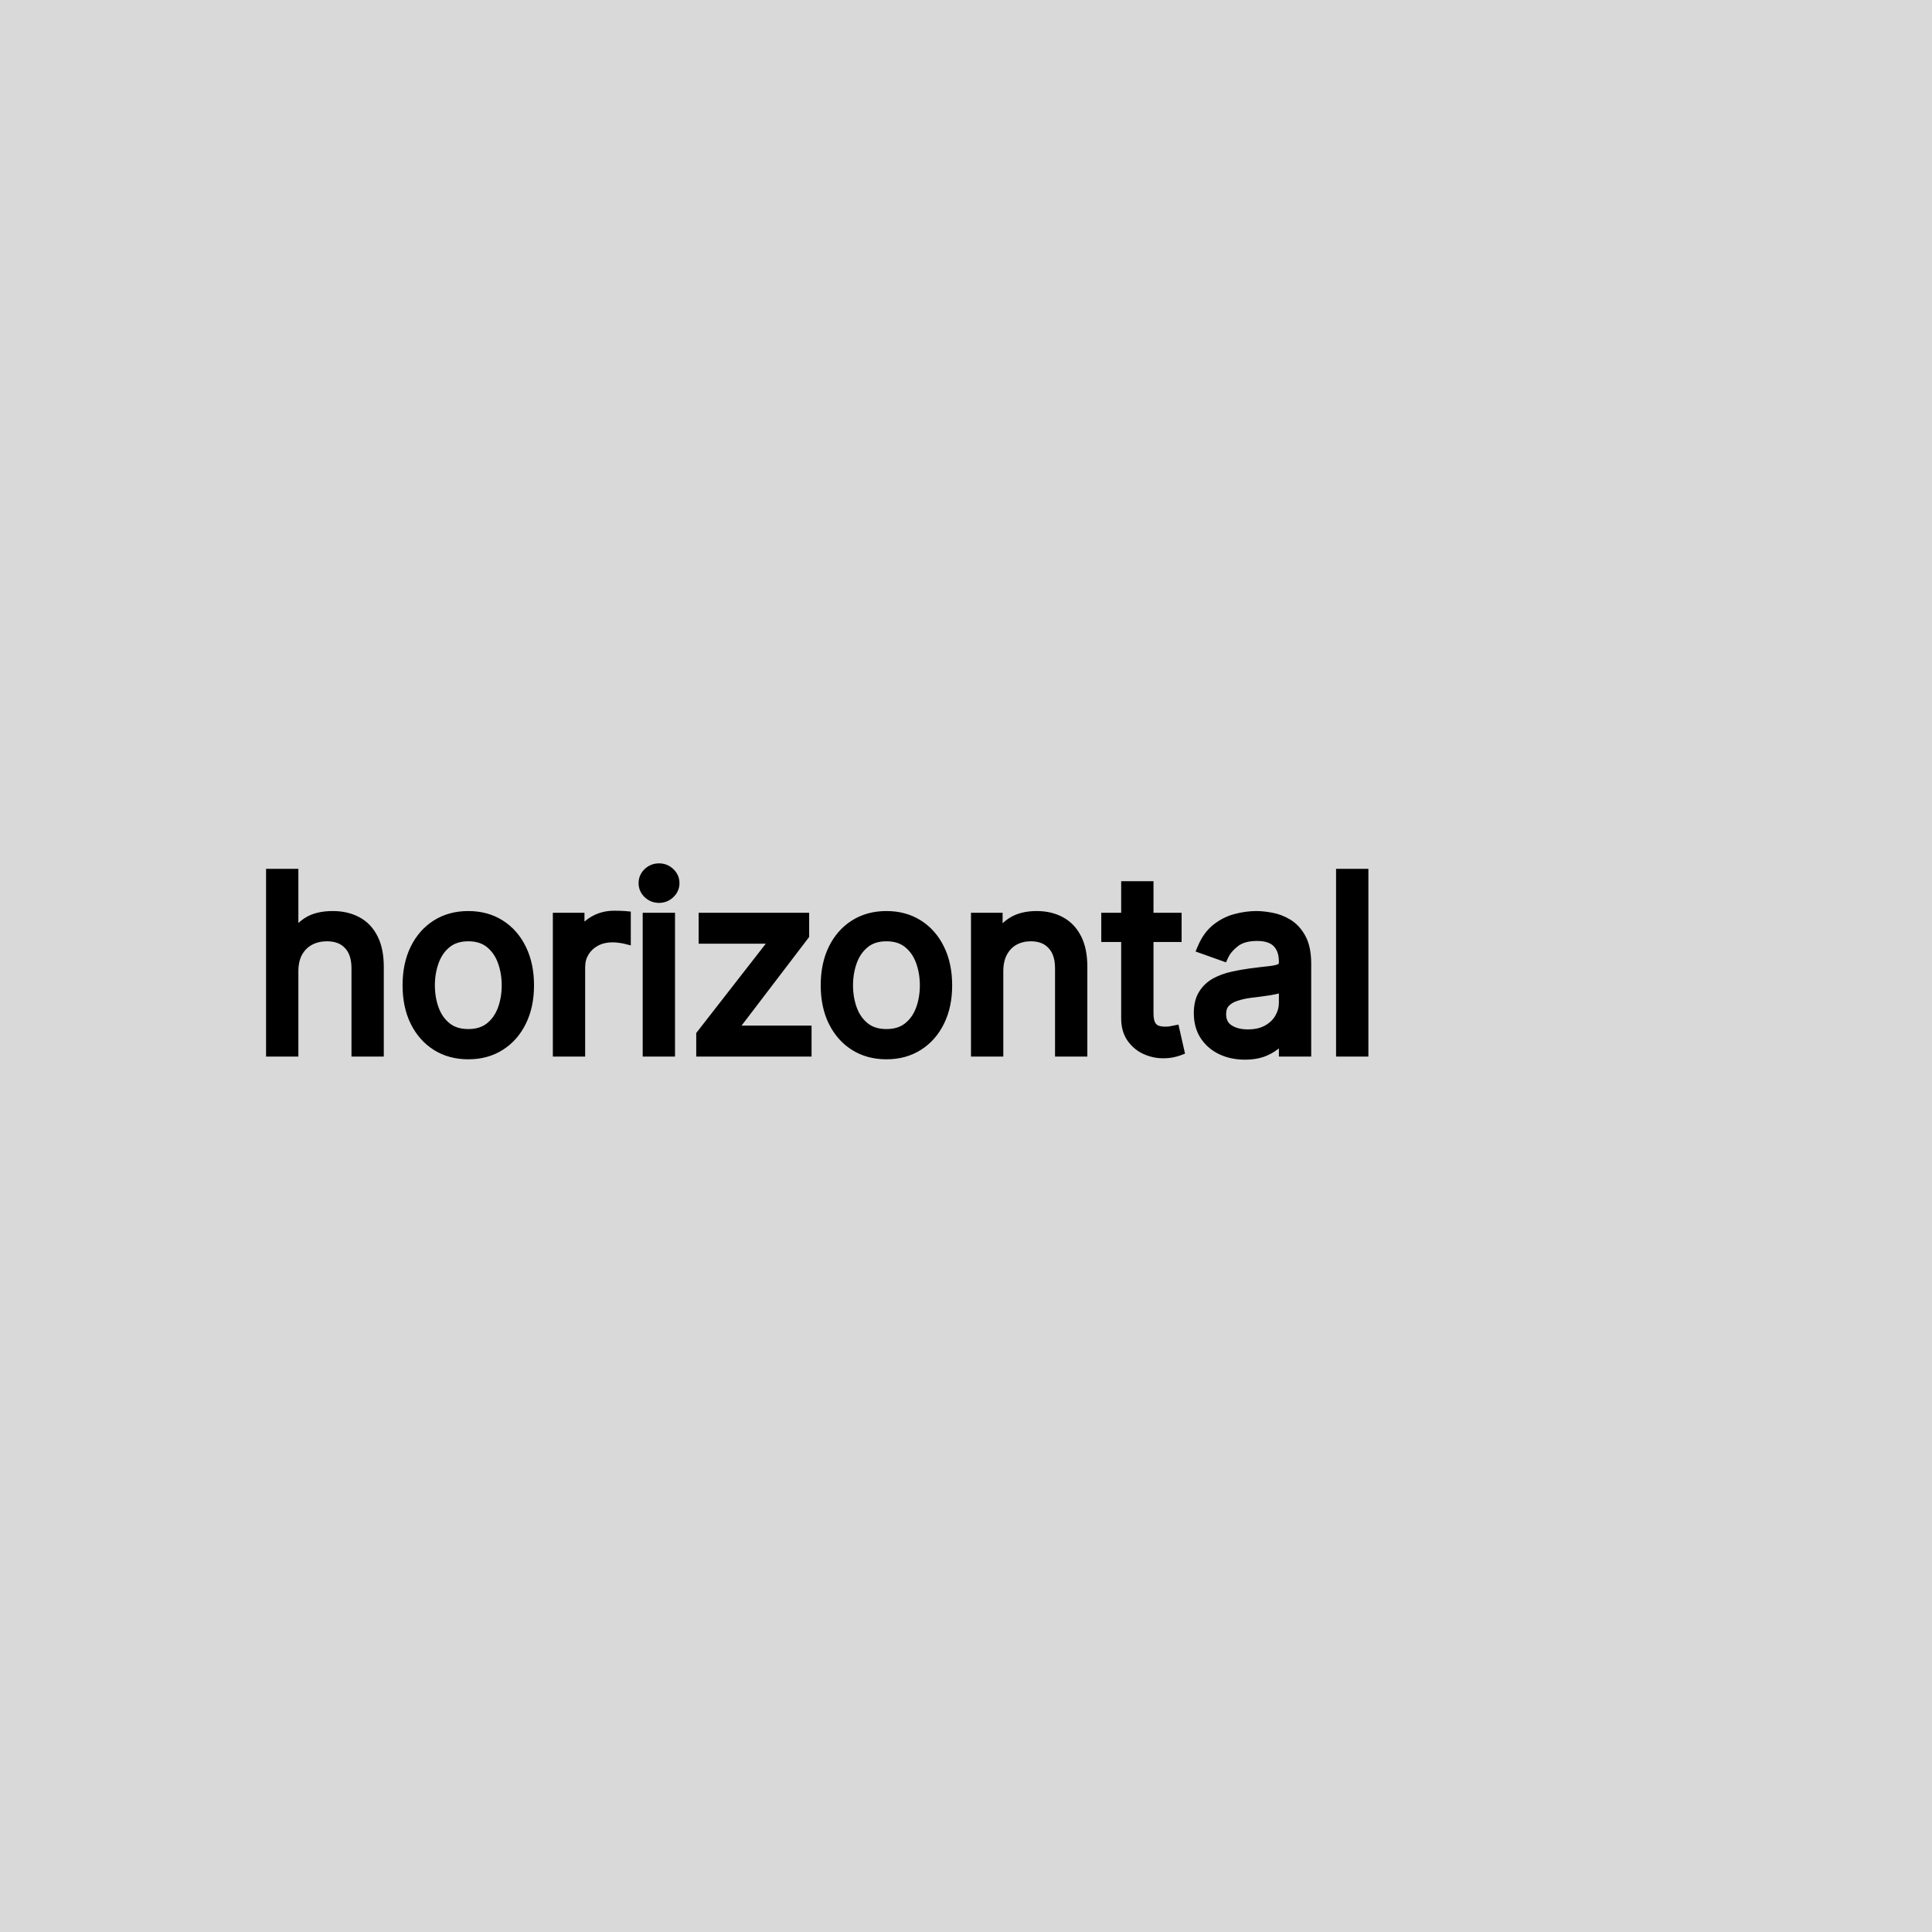
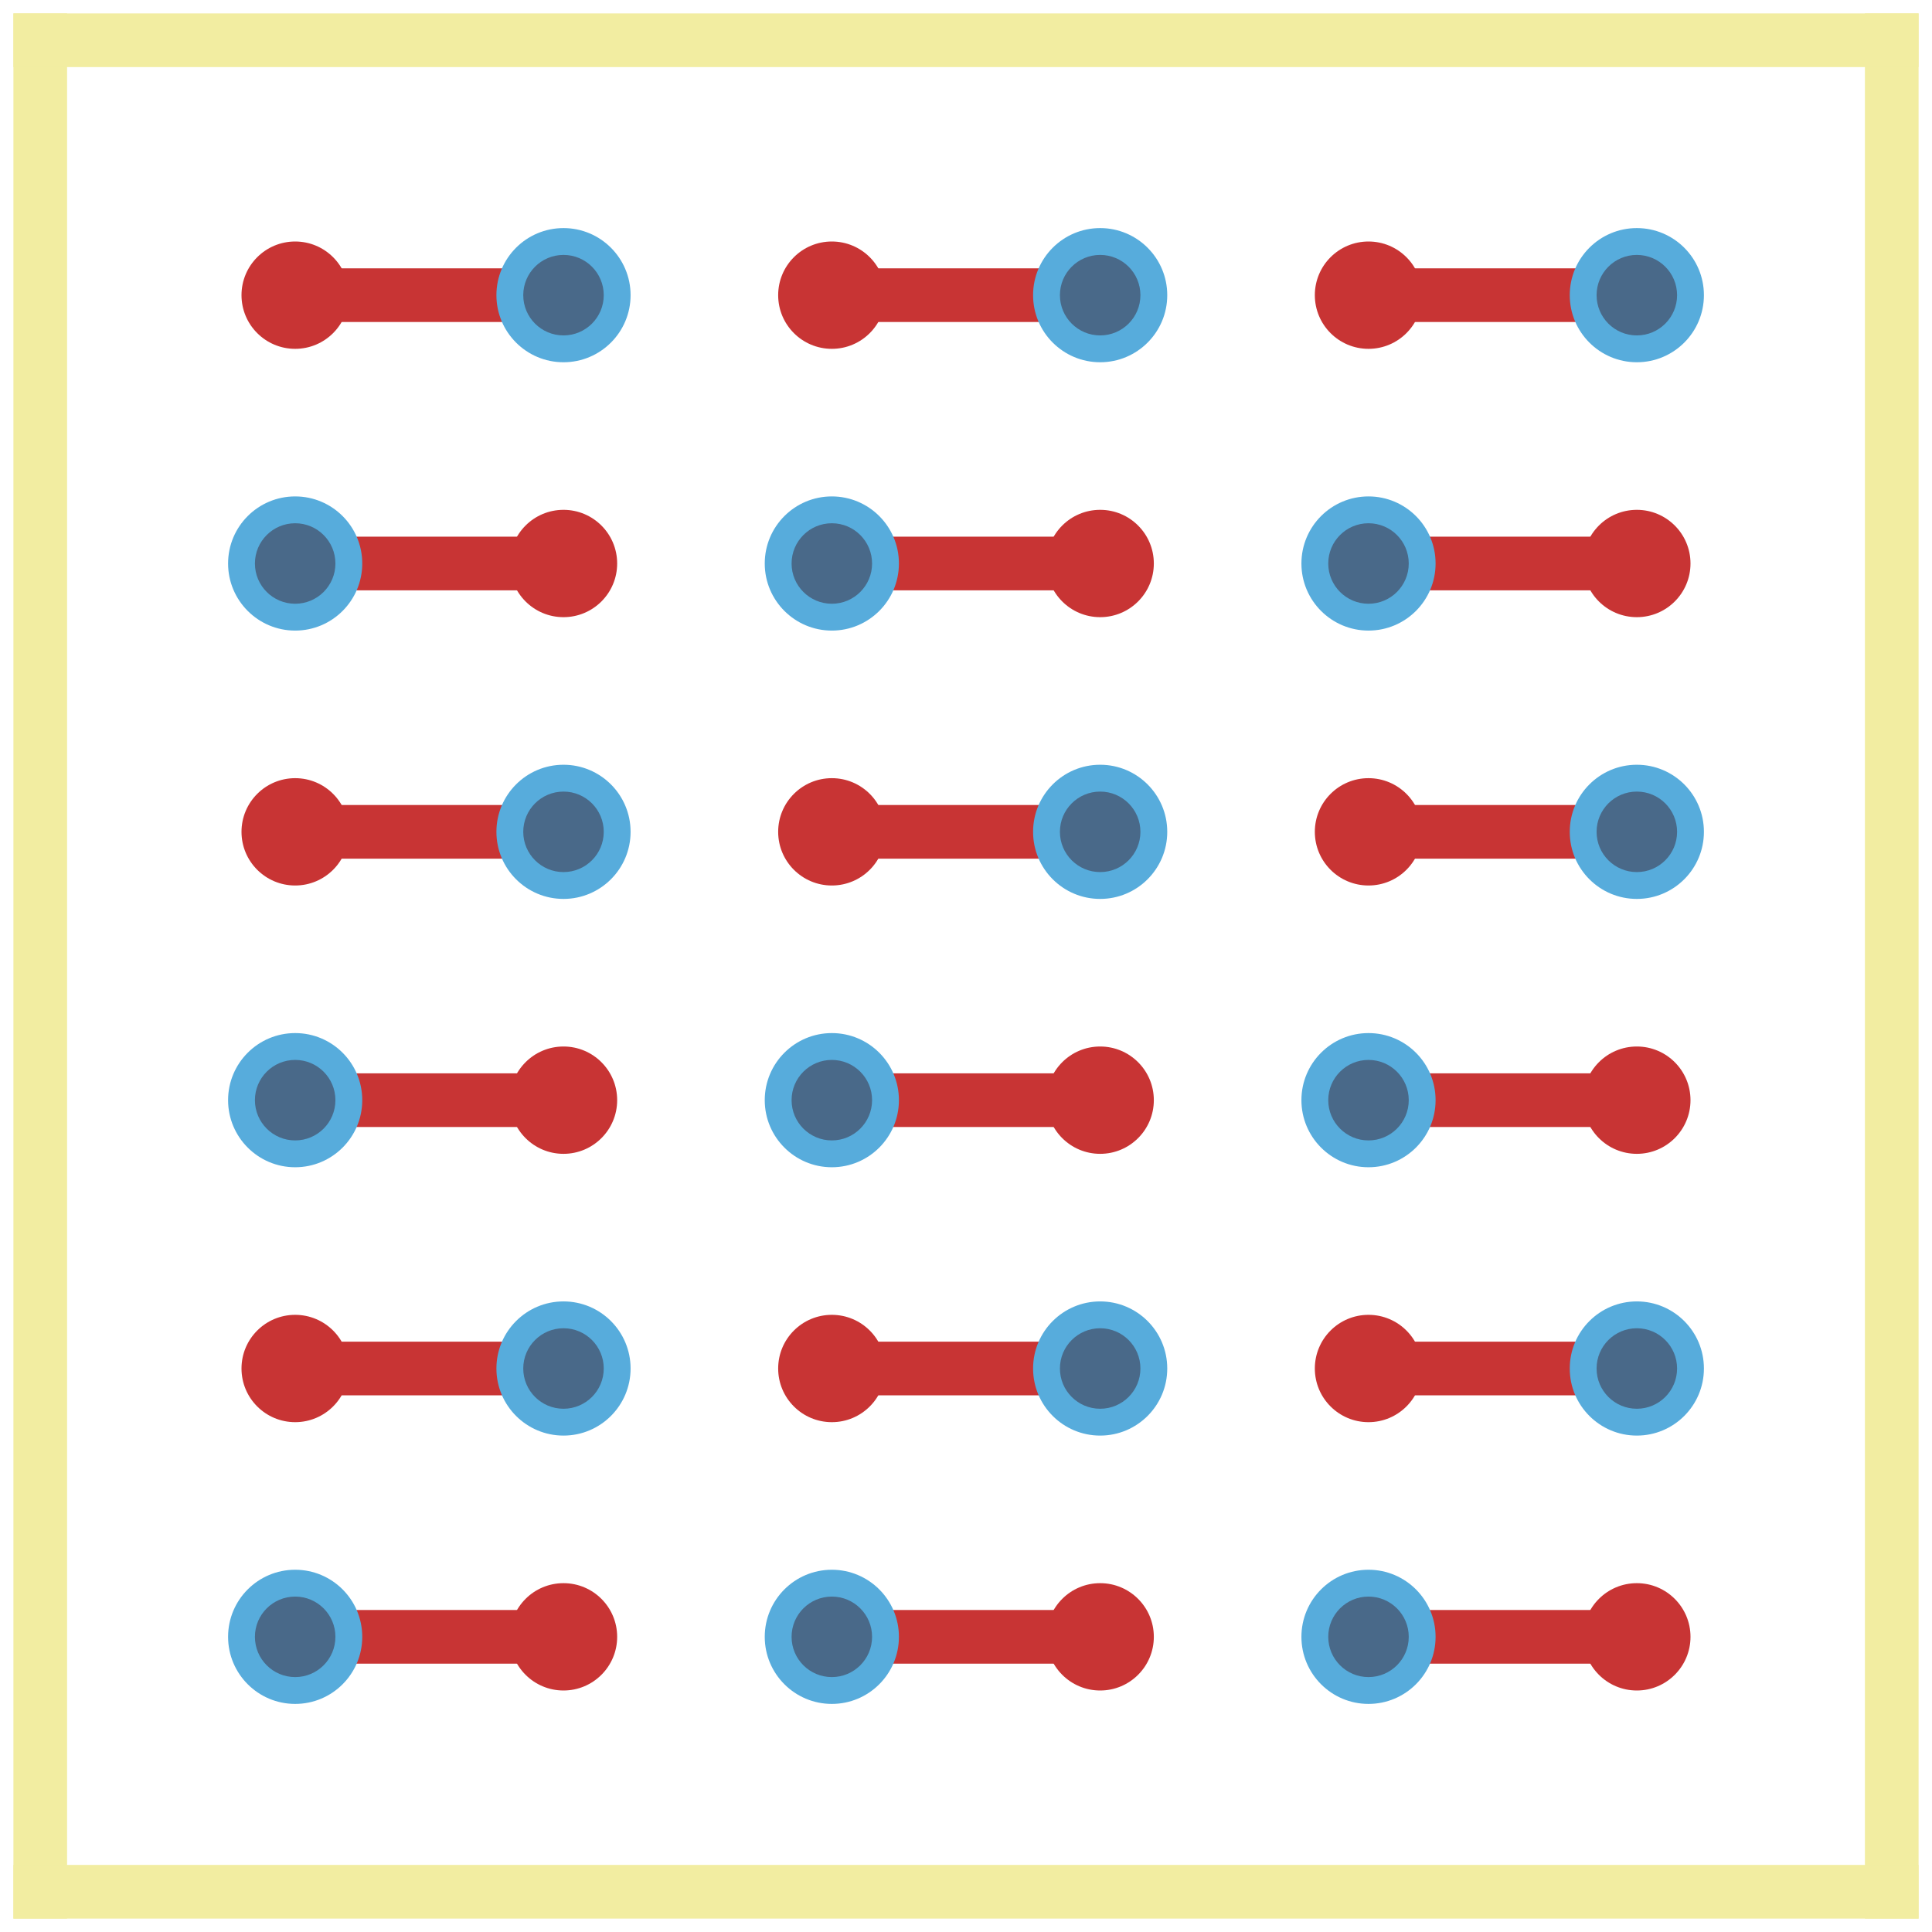
- <svg xmlns="http://www.w3.org/2000/svg" width="160" height="160" viewBox="0 0 160 160" fill="none">
-   <rect width="160" height="160" fill="#D9D9D9" />
-   <path d="M24.21 80.438V87H22.534V72.454H24.21V77.796H24.352C24.608 77.232 24.991 76.785 25.503 76.453C26.019 76.117 26.706 75.949 27.562 75.949C28.306 75.949 28.957 76.098 29.516 76.396C30.074 76.69 30.508 77.142 30.815 77.753C31.128 78.359 31.284 79.131 31.284 80.068V87H29.608V80.182C29.608 79.315 29.383 78.645 28.933 78.172C28.488 77.694 27.87 77.454 27.079 77.454C26.53 77.454 26.038 77.57 25.602 77.803C25.171 78.035 24.831 78.373 24.579 78.818C24.333 79.263 24.21 79.803 24.21 80.438ZM38.782 87.227C37.797 87.227 36.933 86.993 36.19 86.524C35.451 86.055 34.874 85.4 34.457 84.557C34.045 83.714 33.839 82.729 33.839 81.602C33.839 80.466 34.045 79.474 34.457 78.626C34.874 77.779 35.451 77.121 36.19 76.652C36.933 76.183 37.797 75.949 38.782 75.949C39.767 75.949 40.629 76.183 41.367 76.652C42.111 77.121 42.689 77.779 43.1 78.626C43.517 79.474 43.725 80.466 43.725 81.602C43.725 82.729 43.517 83.714 43.1 84.557C42.689 85.4 42.111 86.055 41.367 86.524C40.629 86.993 39.767 87.227 38.782 87.227ZM38.782 85.722C39.53 85.722 40.146 85.53 40.629 85.146C41.112 84.763 41.469 84.258 41.701 83.633C41.933 83.008 42.049 82.331 42.049 81.602C42.049 80.873 41.933 80.194 41.701 79.564C41.469 78.934 41.112 78.425 40.629 78.037C40.146 77.649 39.53 77.454 38.782 77.454C38.034 77.454 37.419 77.649 36.936 78.037C36.453 78.425 36.095 78.934 35.863 79.564C35.631 80.194 35.515 80.873 35.515 81.602C35.515 82.331 35.631 83.008 35.863 83.633C36.095 84.258 36.453 84.763 36.936 85.146C37.419 85.53 38.034 85.722 38.782 85.722ZM46.284 87V76.091H47.903V77.739H48.017C48.216 77.199 48.576 76.761 49.097 76.425C49.617 76.088 50.205 75.921 50.858 75.921C50.981 75.921 51.135 75.923 51.32 75.928C51.504 75.932 51.644 75.939 51.739 75.949V77.653C51.682 77.639 51.552 77.618 51.348 77.59C51.149 77.556 50.938 77.54 50.716 77.54C50.186 77.54 49.712 77.651 49.295 77.874C48.883 78.091 48.557 78.394 48.315 78.783C48.079 79.166 47.96 79.604 47.96 80.097V87H46.284ZM53.725 87V76.091H55.402V87H53.725ZM54.578 74.273C54.251 74.273 53.969 74.162 53.733 73.939C53.501 73.716 53.385 73.449 53.385 73.136C53.385 72.824 53.501 72.556 53.733 72.334C53.969 72.111 54.251 72 54.578 72C54.904 72 55.184 72.111 55.416 72.334C55.653 72.556 55.771 72.824 55.771 73.136C55.771 73.449 55.653 73.716 55.416 73.939C55.184 74.162 54.904 74.273 54.578 74.273ZM58.159 87V85.722L64.352 77.767V77.653H58.358V76.091H66.511V77.426L60.489 85.324V85.438H66.71V87H58.159ZM73.411 87.227C72.426 87.227 71.562 86.993 70.819 86.524C70.08 86.055 69.503 85.4 69.086 84.557C68.674 83.714 68.468 82.729 68.468 81.602C68.468 80.466 68.674 79.474 69.086 78.626C69.503 77.779 70.08 77.121 70.819 76.652C71.562 76.183 72.426 75.949 73.411 75.949C74.396 75.949 75.258 76.183 75.996 76.652C76.74 77.121 77.317 77.779 77.729 78.626C78.146 79.474 78.354 80.466 78.354 81.602C78.354 82.729 78.146 83.714 77.729 84.557C77.317 85.4 76.74 86.055 75.996 86.524C75.258 86.993 74.396 87.227 73.411 87.227ZM73.411 85.722C74.159 85.722 74.775 85.53 75.258 85.146C75.741 84.763 76.098 84.258 76.33 83.633C76.562 83.008 76.678 82.331 76.678 81.602C76.678 80.873 76.562 80.194 76.33 79.564C76.098 78.934 75.741 78.425 75.258 78.037C74.775 77.649 74.159 77.454 73.411 77.454C72.663 77.454 72.048 77.649 71.565 78.037C71.082 78.425 70.724 78.934 70.492 79.564C70.26 80.194 70.144 80.873 70.144 81.602C70.144 82.331 70.26 83.008 70.492 83.633C70.724 84.258 71.082 84.763 71.565 85.146C72.048 85.53 72.663 85.722 73.411 85.722ZM82.589 80.438V87H80.913V76.091H82.532V77.796H82.674C82.93 77.242 83.318 76.796 83.839 76.46C84.36 76.119 85.032 75.949 85.856 75.949C86.595 75.949 87.241 76.1 87.795 76.403C88.349 76.702 88.78 77.156 89.088 77.767C89.395 78.373 89.549 79.14 89.549 80.068V87H87.873V80.182C87.873 79.325 87.651 78.657 87.206 78.179C86.76 77.696 86.15 77.454 85.373 77.454C84.838 77.454 84.36 77.57 83.939 77.803C83.522 78.035 83.193 78.373 82.951 78.818C82.71 79.263 82.589 79.803 82.589 80.438ZM97.356 76.091V77.511H91.703V76.091H97.356ZM93.351 73.477H95.027V83.875C95.027 84.349 95.096 84.704 95.233 84.94C95.375 85.172 95.555 85.329 95.773 85.409C95.995 85.485 96.23 85.523 96.476 85.523C96.66 85.523 96.812 85.513 96.93 85.494C97.049 85.471 97.144 85.452 97.215 85.438L97.555 86.943C97.442 86.986 97.283 87.028 97.079 87.071C96.876 87.118 96.618 87.142 96.305 87.142C95.832 87.142 95.368 87.04 94.913 86.837C94.463 86.633 94.09 86.323 93.791 85.906C93.498 85.49 93.351 84.964 93.351 84.329V73.477ZM103.088 87.256C102.397 87.256 101.769 87.126 101.206 86.865C100.643 86.6 100.195 86.219 99.864 85.722C99.532 85.22 99.367 84.614 99.367 83.903C99.367 83.278 99.49 82.772 99.736 82.383C99.982 81.99 100.311 81.683 100.723 81.46C101.135 81.238 101.589 81.072 102.087 80.963C102.589 80.849 103.093 80.76 103.599 80.693C104.262 80.608 104.8 80.544 105.212 80.501C105.628 80.454 105.931 80.376 106.121 80.267C106.315 80.158 106.412 79.969 106.412 79.699V79.642C106.412 78.941 106.22 78.397 105.837 78.008C105.458 77.62 104.883 77.426 104.111 77.426C103.311 77.426 102.683 77.601 102.229 77.952C101.774 78.302 101.455 78.676 101.27 79.074L99.679 78.506C99.963 77.843 100.342 77.327 100.815 76.957C101.294 76.583 101.814 76.323 102.378 76.176C102.946 76.025 103.505 75.949 104.054 75.949C104.404 75.949 104.807 75.992 105.261 76.077C105.721 76.157 106.163 76.325 106.589 76.581C107.02 76.837 107.378 77.222 107.662 77.739C107.946 78.255 108.088 78.946 108.088 79.812V87H106.412V85.523H106.327C106.213 85.76 106.024 86.013 105.759 86.283C105.493 86.553 105.141 86.782 104.7 86.972C104.26 87.161 103.723 87.256 103.088 87.256ZM103.344 85.75C104.007 85.75 104.565 85.62 105.02 85.359C105.479 85.099 105.825 84.763 106.057 84.351C106.294 83.939 106.412 83.506 106.412 83.051V81.517C106.341 81.602 106.185 81.68 105.943 81.751C105.706 81.818 105.432 81.877 105.119 81.929C104.812 81.976 104.511 82.019 104.217 82.057C103.929 82.09 103.694 82.118 103.514 82.142C103.079 82.199 102.671 82.291 102.293 82.419C101.919 82.542 101.616 82.729 101.384 82.98C101.156 83.226 101.043 83.562 101.043 83.989C101.043 84.571 101.258 85.011 101.689 85.31C102.125 85.603 102.676 85.75 103.344 85.75ZM112.824 72.454V87H111.147V72.454H112.824Z" fill="black" />
-   <path d="M24.21 87V87.5H24.71V87H24.21ZM22.534 87H22.034V87.5H22.534V87ZM22.534 72.454V71.954H22.034V72.454H22.534ZM24.21 72.454H24.71V71.954H24.21V72.454ZM24.21 77.796H23.71V78.296H24.21V77.796ZM24.352 77.796V78.296H24.674L24.808 78.002L24.352 77.796ZM25.503 76.453L25.775 76.873L25.776 76.872L25.503 76.453ZM29.516 76.396L29.28 76.837L29.283 76.839L29.516 76.396ZM30.815 77.753L30.369 77.978L30.371 77.982L30.815 77.753ZM31.284 87V87.5H31.784V87H31.284ZM29.608 87H29.108V87.5H29.608V87ZM28.933 78.172L28.567 78.513L28.571 78.516L28.933 78.172ZM25.602 77.803L25.367 77.361L25.365 77.362L25.602 77.803ZM24.579 78.818L24.144 78.573L24.142 78.576L24.579 78.818ZM23.71 80.438V87H24.71V80.438H23.71ZM24.21 86.5H22.534V87.5H24.21V86.5ZM23.034 87V72.454H22.034V87H23.034ZM22.534 72.954H24.21V71.954H22.534V72.954ZM23.71 72.454V77.796H24.71V72.454H23.71ZM24.21 78.296H24.352V77.296H24.21V78.296ZM24.808 78.002C25.024 77.524 25.345 77.151 25.775 76.873L25.231 76.034C24.638 76.418 24.192 76.94 23.897 77.589L24.808 78.002ZM25.776 76.872C26.185 76.606 26.766 76.449 27.562 76.449V75.449C26.645 75.449 25.853 75.628 25.23 76.034L25.776 76.872ZM27.562 76.449C28.238 76.449 28.805 76.584 29.28 76.837L29.751 75.955C29.108 75.612 28.374 75.449 27.562 75.449V76.449ZM29.283 76.839C29.742 77.08 30.104 77.452 30.369 77.978L31.262 77.528C30.911 76.832 30.407 76.3 29.748 75.954L29.283 76.839ZM30.371 77.982C30.636 78.496 30.784 79.182 30.784 80.068H31.784C31.784 79.079 31.62 78.222 31.26 77.524L30.371 77.982ZM30.784 80.068V87H31.784V80.068H30.784ZM31.284 86.5H29.608V87.5H31.284V86.5ZM30.108 87V80.182H29.108V87H30.108ZM30.108 80.182C30.108 79.23 29.86 78.421 29.296 77.828L28.571 78.516C28.907 78.87 29.108 79.4 29.108 80.182H30.108ZM29.299 77.831C28.74 77.23 27.978 76.954 27.079 76.954V77.954C27.763 77.954 28.236 78.157 28.567 78.513L29.299 77.831ZM27.079 76.954C26.458 76.954 25.883 77.087 25.367 77.361L25.837 78.244C26.193 78.055 26.603 77.954 27.079 77.954V76.954ZM25.365 77.362C24.847 77.641 24.439 78.049 24.144 78.573L25.015 79.064C25.222 78.697 25.495 78.428 25.839 78.243L25.365 77.362ZM24.142 78.576C23.846 79.112 23.71 79.739 23.71 80.438H24.71C24.71 79.867 24.821 79.415 25.017 79.06L24.142 78.576ZM36.19 86.524L35.922 86.946L35.923 86.947L36.19 86.524ZM34.457 84.557L34.008 84.776L34.009 84.778L34.457 84.557ZM34.457 78.626L34.008 78.406L34.007 78.408L34.457 78.626ZM36.19 76.652L35.923 76.229L35.922 76.23L36.19 76.652ZM41.367 76.652L41.1 77.074L41.101 77.075L41.367 76.652ZM43.1 78.626L42.651 78.845L42.652 78.847L43.1 78.626ZM43.1 84.557L42.652 84.335L42.651 84.337L43.1 84.557ZM41.367 86.524L41.101 86.101L41.1 86.102L41.367 86.524ZM40.629 85.146L40.318 84.755L40.318 84.755L40.629 85.146ZM41.701 83.633L42.17 83.808L42.17 83.808L41.701 83.633ZM41.701 79.564L42.17 79.391L42.17 79.391L41.701 79.564ZM40.629 78.037L40.942 77.647L40.942 77.647L40.629 78.037ZM36.936 78.037L36.622 77.647L36.622 77.647L36.936 78.037ZM35.863 79.564L35.394 79.391L35.394 79.391L35.863 79.564ZM35.863 83.633L35.395 83.808L35.395 83.808L35.863 83.633ZM36.936 85.146L37.247 84.755L37.247 84.755L36.936 85.146ZM38.782 86.727C37.88 86.727 37.111 86.514 36.457 86.101L35.923 86.947C36.756 87.472 37.715 87.727 38.782 87.727V86.727ZM36.458 86.102C35.802 85.686 35.285 85.102 34.905 84.335L34.009 84.778C34.463 85.697 35.1 86.425 35.922 86.946L36.458 86.102ZM34.906 84.337C34.534 83.575 34.339 82.668 34.339 81.602H33.339C33.339 82.79 33.556 83.853 34.008 84.776L34.906 84.337ZM34.339 81.602C34.339 80.526 34.534 79.612 34.907 78.845L34.007 78.408C33.556 79.336 33.339 80.406 33.339 81.602H34.339ZM34.906 78.847C35.285 78.075 35.803 77.49 36.458 77.074L35.922 76.23C35.1 76.752 34.462 77.483 34.008 78.406L34.906 78.847ZM36.457 77.075C37.111 76.662 37.88 76.449 38.782 76.449V75.449C37.715 75.449 36.756 75.704 35.923 76.229L36.457 77.075ZM38.782 76.449C39.685 76.449 40.451 76.662 41.1 77.074L41.636 76.23C40.807 75.704 39.85 75.449 38.782 75.449V76.449ZM41.101 77.075C41.76 77.49 42.277 78.075 42.651 78.845L43.55 78.408C43.101 77.483 42.462 76.751 41.634 76.229L41.101 77.075ZM42.652 78.847C43.029 79.613 43.225 80.527 43.225 81.602H44.225C44.225 80.405 44.006 79.335 43.549 78.406L42.652 78.847ZM43.225 81.602C43.225 82.667 43.029 83.574 42.652 84.335L43.549 84.778C44.006 83.854 44.225 82.791 44.225 81.602H43.225ZM42.651 84.337C42.277 85.103 41.76 85.685 41.101 86.101L41.634 86.947C42.462 86.425 43.1 85.697 43.55 84.776L42.651 84.337ZM41.1 86.102C40.451 86.514 39.685 86.727 38.782 86.727V87.727C39.85 87.727 40.807 87.472 41.636 86.946L41.1 86.102ZM38.782 86.222C39.618 86.222 40.351 86.006 40.94 85.538L40.318 84.755C39.941 85.054 39.442 85.222 38.782 85.222V86.222ZM40.94 85.538C41.5 85.093 41.909 84.511 42.17 83.808L41.233 83.46C41.03 84.006 40.724 84.433 40.318 84.755L40.94 85.538ZM42.17 83.808C42.425 83.122 42.549 82.385 42.549 81.602H41.549C41.549 82.278 41.442 82.895 41.233 83.46L42.17 83.808ZM42.549 81.602C42.549 80.819 42.425 80.081 42.17 79.391L41.232 79.737C41.442 80.307 41.549 80.927 41.549 81.602H42.549ZM42.17 79.391C41.91 78.684 41.502 78.097 40.942 77.647L40.316 78.427C40.722 78.753 41.029 79.185 41.232 79.737L42.17 79.391ZM40.942 77.647C40.353 77.174 39.62 76.954 38.782 76.954V77.954C39.441 77.954 39.939 78.124 40.316 78.427L40.942 77.647ZM38.782 76.954C37.945 76.954 37.212 77.174 36.622 77.647L37.249 78.427C37.626 78.124 38.124 77.954 38.782 77.954V76.954ZM36.622 77.647C36.063 78.097 35.655 78.684 35.394 79.391L36.333 79.737C36.536 79.185 36.843 78.753 37.249 78.427L36.622 77.647ZM35.394 79.391C35.14 80.081 35.015 80.819 35.015 81.602H36.015C36.015 80.927 36.123 80.307 36.333 79.737L35.394 79.391ZM35.015 81.602C35.015 82.385 35.14 83.122 35.395 83.808L36.332 83.46C36.123 82.895 36.015 82.278 36.015 81.602H35.015ZM35.395 83.808C35.656 84.511 36.065 85.093 36.625 85.538L37.247 84.755C36.841 84.433 36.535 84.006 36.332 83.46L35.395 83.808ZM36.625 85.538C37.214 86.006 37.946 86.222 38.782 86.222V85.222C38.122 85.222 37.623 85.054 37.247 84.755L36.625 85.538ZM46.284 87H45.784V87.5H46.284V87ZM46.284 76.091V75.591H45.784V76.091H46.284ZM47.903 76.091H48.403V75.591H47.903V76.091ZM47.903 77.739H47.403V78.239H47.903V77.739ZM48.017 77.739V78.239H48.366L48.486 77.912L48.017 77.739ZM49.097 76.425L48.825 76.005L48.825 76.005L49.097 76.425ZM51.739 75.949H52.239V75.496L51.788 75.451L51.739 75.949ZM51.739 77.653L51.617 78.138L52.239 78.294V77.653H51.739ZM51.348 77.59L51.266 78.083L51.279 78.085L51.348 77.59ZM49.295 77.874L49.529 78.316L49.531 78.315L49.295 77.874ZM48.315 78.783L47.891 78.519L47.89 78.52L48.315 78.783ZM47.96 87V87.5H48.46V87H47.96ZM46.784 87V76.091H45.784V87H46.784ZM46.284 76.591H47.903V75.591H46.284V76.591ZM47.403 76.091V77.739H48.403V76.091H47.403ZM47.903 78.239H48.017V77.239H47.903V78.239ZM48.486 77.912C48.645 77.481 48.931 77.127 49.368 76.845L48.825 76.005C48.221 76.395 47.787 76.916 47.548 77.566L48.486 77.912ZM49.368 76.845C49.803 76.564 50.295 76.421 50.858 76.421V75.421C50.114 75.421 49.432 75.613 48.825 76.005L49.368 76.845ZM50.858 76.421C50.975 76.421 51.124 76.423 51.307 76.427L51.332 75.428C51.145 75.423 50.987 75.421 50.858 75.421V76.421ZM51.307 76.427C51.488 76.432 51.613 76.439 51.689 76.446L51.788 75.451C51.675 75.44 51.52 75.433 51.332 75.428L51.307 76.427ZM51.239 75.949V77.653H52.239V75.949H51.239ZM51.86 77.168C51.772 77.146 51.613 77.122 51.417 77.094L51.279 78.085C51.379 78.099 51.458 78.11 51.518 78.12C51.547 78.125 51.571 78.129 51.589 78.133C51.598 78.134 51.605 78.136 51.61 78.137C51.615 78.138 51.617 78.138 51.617 78.138L51.86 77.168ZM51.43 77.096C51.202 77.058 50.963 77.04 50.716 77.04V78.04C50.914 78.04 51.097 78.055 51.266 78.083L51.43 77.096ZM50.716 77.04C50.114 77.04 49.558 77.167 49.06 77.433L49.531 78.315C49.867 78.135 50.258 78.04 50.716 78.04V77.04ZM49.062 77.432C48.573 77.69 48.18 78.054 47.891 78.519L48.74 79.047C48.934 78.735 49.194 78.493 49.529 78.316L49.062 77.432ZM47.89 78.52C47.6 78.99 47.46 79.52 47.46 80.097H48.46C48.46 79.688 48.557 79.343 48.741 79.045L47.89 78.52ZM47.46 80.097V87H48.46V80.097H47.46ZM47.96 86.5H46.284V87.5H47.96V86.5ZM53.725 87H53.225V87.5H53.725V87ZM53.725 76.091V75.591H53.225V76.091H53.725ZM55.402 76.091H55.902V75.591H55.402V76.091ZM55.402 87V87.5H55.902V87H55.402ZM53.733 73.939L53.386 74.3L53.39 74.303L53.733 73.939ZM53.733 72.334L53.39 71.969L53.386 71.973L53.733 72.334ZM55.416 72.334L55.07 72.695L55.073 72.698L55.416 72.334ZM55.416 73.939L55.073 73.575L55.07 73.578L55.416 73.939ZM54.225 87V76.091H53.225V87H54.225ZM53.725 76.591H55.402V75.591H53.725V76.591ZM54.902 76.091V87H55.902V76.091H54.902ZM55.402 86.5H53.725V87.5H55.402V86.5ZM54.578 73.773C54.377 73.773 54.218 73.709 54.075 73.575L53.39 74.303C53.72 74.614 54.125 74.773 54.578 74.773V73.773ZM54.079 73.578C53.942 73.447 53.885 73.308 53.885 73.136H52.885C52.885 73.589 53.059 73.986 53.386 74.3L54.079 73.578ZM53.885 73.136C53.885 72.964 53.942 72.826 54.079 72.695L53.386 71.973C53.059 72.287 52.885 72.683 52.885 73.136H53.885ZM54.075 72.698C54.218 72.563 54.377 72.5 54.578 72.5V71.5C54.125 71.5 53.72 71.659 53.39 71.969L54.075 72.698ZM54.578 72.5C54.778 72.5 54.932 72.563 55.07 72.695L55.762 71.973C55.435 71.659 55.031 71.5 54.578 71.5V72.5ZM55.073 72.698C55.214 72.83 55.271 72.968 55.271 73.136H56.271C56.271 72.68 56.091 72.282 55.758 71.969L55.073 72.698ZM55.271 73.136C55.271 73.305 55.214 73.442 55.073 73.575L55.758 74.303C56.091 73.99 56.271 73.593 56.271 73.136H55.271ZM55.07 73.578C54.932 73.71 54.778 73.773 54.578 73.773V74.773C55.031 74.773 55.435 74.613 55.762 74.3L55.07 73.578ZM58.159 87H57.659V87.5H58.159V87ZM58.159 85.722L57.765 85.414L57.659 85.55V85.722H58.159ZM64.352 77.767L64.747 78.074L64.852 77.939V77.767H64.352ZM64.352 77.653H64.852V77.153H64.352V77.653ZM58.358 77.653H57.858V78.153H58.358V77.653ZM58.358 76.091V75.591H57.858V76.091H58.358ZM66.511 76.091H67.011V75.591H66.511V76.091ZM66.511 77.426L66.909 77.729L67.011 77.595V77.426H66.511ZM60.489 85.324L60.091 85.021L59.989 85.155V85.324H60.489ZM60.489 85.438H59.989V85.938H60.489V85.438ZM66.71 85.438H67.21V84.938H66.71V85.438ZM66.71 87V87.5H67.21V87H66.71ZM58.659 87V85.722H57.659V87H58.659ZM58.554 86.029L64.747 78.074L63.958 77.46L57.765 85.414L58.554 86.029ZM64.852 77.767V77.653H63.852V77.767H64.852ZM64.352 77.153H58.358V78.153H64.352V77.153ZM58.858 77.653V76.091H57.858V77.653H58.858ZM58.358 76.591H66.511V75.591H58.358V76.591ZM66.011 76.091V77.426H67.011V76.091H66.011ZM66.114 77.123L60.091 85.021L60.886 85.627L66.909 77.729L66.114 77.123ZM59.989 85.324V85.438H60.989V85.324H59.989ZM60.489 85.938H66.71V84.938H60.489V85.938ZM66.21 85.438V87H67.21V85.438H66.21ZM66.71 86.5H58.159V87.5H66.71V86.5ZM70.819 86.524L70.551 86.946L70.552 86.947L70.819 86.524ZM69.086 84.557L68.637 84.776L68.638 84.778L69.086 84.557ZM69.086 78.626L68.637 78.406L68.636 78.408L69.086 78.626ZM70.819 76.652L70.552 76.229L70.551 76.23L70.819 76.652ZM75.996 76.652L75.728 77.074L75.73 77.075L75.996 76.652ZM77.729 78.626L77.28 78.845L77.281 78.847L77.729 78.626ZM77.729 84.557L77.281 84.335L77.28 84.337L77.729 84.557ZM75.996 86.524L75.73 86.101L75.728 86.102L75.996 86.524ZM75.258 85.146L74.947 84.755L74.947 84.755L75.258 85.146ZM76.33 83.633L76.799 83.808L76.799 83.808L76.33 83.633ZM76.33 79.564L76.799 79.391L76.799 79.391L76.33 79.564ZM75.258 78.037L75.571 77.647L75.571 77.647L75.258 78.037ZM71.565 78.037L71.251 77.647L71.251 77.647L71.565 78.037ZM70.492 79.564L70.023 79.391L70.023 79.391L70.492 79.564ZM70.492 83.633L70.023 83.808L70.023 83.808L70.492 83.633ZM71.565 85.146L71.876 84.755L71.876 84.755L71.565 85.146ZM73.411 86.727C72.509 86.727 71.74 86.514 71.086 86.101L70.552 86.947C71.385 87.472 72.344 87.727 73.411 87.727V86.727ZM71.087 86.102C70.431 85.686 69.913 85.102 69.534 84.335L68.638 84.778C69.092 85.697 69.729 86.425 70.551 86.946L71.087 86.102ZM69.535 84.337C69.163 83.575 68.968 82.668 68.968 81.602H67.968C67.968 82.79 68.185 83.853 68.637 84.776L69.535 84.337ZM68.968 81.602C68.968 80.526 69.163 79.612 69.536 78.845L68.636 78.408C68.185 79.336 67.968 80.406 67.968 81.602H68.968ZM69.535 78.847C69.914 78.075 70.432 77.49 71.087 77.074L70.551 76.23C69.728 76.752 69.091 77.483 68.637 78.406L69.535 78.847ZM71.086 77.075C71.74 76.662 72.509 76.449 73.411 76.449V75.449C72.344 75.449 71.385 75.704 70.552 76.229L71.086 77.075ZM73.411 76.449C74.314 76.449 75.08 76.662 75.728 77.074L76.264 76.23C75.436 75.704 74.479 75.449 73.411 75.449V76.449ZM75.73 77.075C76.388 77.49 76.906 78.075 77.28 78.845L78.179 78.408C77.73 77.483 77.091 76.751 76.263 76.229L75.73 77.075ZM77.281 78.847C77.657 79.613 77.854 80.527 77.854 81.602H78.854C78.854 80.405 78.635 79.335 78.178 78.406L77.281 78.847ZM77.854 81.602C77.854 82.667 77.658 83.574 77.281 84.335L78.178 84.778C78.635 83.854 78.854 82.791 78.854 81.602H77.854ZM77.28 84.337C76.906 85.103 76.389 85.685 75.73 86.101L76.263 86.947C77.09 86.425 77.729 85.697 78.179 84.776L77.28 84.337ZM75.728 86.102C75.08 86.514 74.314 86.727 73.411 86.727V87.727C74.479 87.727 75.436 87.472 76.264 86.946L75.728 86.102ZM73.411 86.222C74.247 86.222 74.98 86.006 75.569 85.538L74.947 84.755C74.57 85.054 74.071 85.222 73.411 85.222V86.222ZM75.569 85.538C76.129 85.093 76.538 84.511 76.799 83.808L75.862 83.46C75.659 84.006 75.353 84.433 74.947 84.755L75.569 85.538ZM76.799 83.808C77.053 83.122 77.178 82.385 77.178 81.602H76.178C76.178 82.278 76.071 82.895 75.862 83.46L76.799 83.808ZM77.178 81.602C77.178 80.819 77.053 80.081 76.799 79.391L75.861 79.737C76.071 80.307 76.178 80.927 76.178 81.602H77.178ZM76.799 79.391C76.539 78.684 76.13 78.097 75.571 77.647L74.945 78.427C75.351 78.753 75.658 79.185 75.861 79.737L76.799 79.391ZM75.571 77.647C74.982 77.174 74.249 76.954 73.411 76.954V77.954C74.07 77.954 74.568 78.124 74.945 78.427L75.571 77.647ZM73.411 76.954C72.574 76.954 71.841 77.174 71.251 77.647L71.878 78.427C72.255 78.124 72.753 77.954 73.411 77.954V76.954ZM71.251 77.647C70.692 78.097 70.284 78.684 70.023 79.391L70.961 79.737C71.165 79.185 71.472 78.753 71.878 78.427L71.251 77.647ZM70.023 79.391C69.769 80.081 69.644 80.819 69.644 81.602H70.644C70.644 80.927 70.751 80.307 70.961 79.737L70.023 79.391ZM69.644 81.602C69.644 82.385 69.769 83.122 70.023 83.808L70.961 83.46C70.751 82.895 70.644 82.278 70.644 81.602H69.644ZM70.023 83.808C70.284 84.511 70.694 85.093 71.254 85.538L71.876 84.755C71.47 84.433 71.164 84.006 70.961 83.46L70.023 83.808ZM71.254 85.538C71.843 86.006 72.575 86.222 73.411 86.222V85.222C72.751 85.222 72.252 85.054 71.876 84.755L71.254 85.538ZM82.589 87V87.5H83.089V87H82.589ZM80.913 87H80.413V87.5H80.913V87ZM80.913 76.091V75.591H80.413V76.091H80.913ZM82.532 76.091H83.032V75.591H82.532V76.091ZM82.532 77.796H82.032V78.296H82.532V77.796ZM82.674 77.796V78.296H82.994L83.128 78.005L82.674 77.796ZM83.839 76.46L84.11 76.88L84.113 76.879L83.839 76.46ZM87.795 76.403L87.555 76.842L87.558 76.844L87.795 76.403ZM89.088 77.767L88.641 77.992L88.642 77.993L89.088 77.767ZM89.549 87V87.5H90.049V87H89.549ZM87.873 87H87.373V87.5H87.873V87ZM87.206 78.179L86.838 78.518L86.84 78.52L87.206 78.179ZM83.939 77.803L83.697 77.365L83.695 77.366L83.939 77.803ZM82.951 78.818L82.512 78.58L82.512 78.58L82.951 78.818ZM82.089 80.438V87H83.089V80.438H82.089ZM82.589 86.5H80.913V87.5H82.589V86.5ZM81.413 87V76.091H80.413V87H81.413ZM80.913 76.591H82.532V75.591H80.913V76.591ZM82.032 76.091V77.796H83.032V76.091H82.032ZM82.532 78.296H82.674V77.296H82.532V78.296ZM83.128 78.005C83.344 77.539 83.668 77.166 84.11 76.88L83.568 76.04C82.969 76.427 82.516 76.944 82.22 77.586L83.128 78.005ZM84.113 76.879C84.53 76.606 85.099 76.449 85.856 76.449V75.449C84.966 75.449 84.19 75.633 83.565 76.042L84.113 76.879ZM85.856 76.449C86.525 76.449 87.086 76.586 87.555 76.842L88.035 75.965C87.396 75.615 86.664 75.449 85.856 75.449V76.449ZM87.558 76.844C88.014 77.089 88.375 77.464 88.641 77.992L89.534 77.542C89.185 76.848 88.684 76.314 88.032 75.963L87.558 76.844ZM88.642 77.993C88.903 78.508 89.049 79.192 89.049 80.068H90.049C90.049 79.089 89.888 78.238 89.534 77.541L88.642 77.993ZM89.049 80.068V87H90.049V80.068H89.049ZM89.549 86.5H87.873V87.5H89.549V86.5ZM88.373 87V80.182H87.373V87H88.373ZM88.373 80.182C88.373 79.239 88.127 78.435 87.572 77.838L86.84 78.52C87.174 78.879 87.373 79.411 87.373 80.182H88.373ZM87.573 77.84C87.016 77.236 86.262 76.954 85.373 76.954V77.954C86.038 77.954 86.505 78.156 86.838 78.518L87.573 77.84ZM85.373 76.954C84.763 76.954 84.201 77.088 83.697 77.365L84.18 78.241C84.519 78.054 84.913 77.954 85.373 77.954V76.954ZM83.695 77.366C83.191 77.647 82.796 78.057 82.512 78.58L83.391 79.057C83.59 78.69 83.853 78.422 84.182 78.239L83.695 77.366ZM82.512 78.58C82.222 79.114 82.089 79.74 82.089 80.438H83.089C83.089 79.866 83.198 79.412 83.391 79.057L82.512 78.58ZM97.356 76.091H97.856V75.591H97.356V76.091ZM97.356 77.511V78.011H97.856V77.511H97.356ZM91.703 77.511H91.203V78.011H91.703V77.511ZM91.703 76.091V75.591H91.203V76.091H91.703ZM93.351 73.477V72.977H92.851V73.477H93.351ZM95.027 73.477H95.527V72.977H95.027V73.477ZM95.233 84.94L94.8 85.191L94.806 85.201L95.233 84.94ZM95.773 85.409L95.599 85.878L95.612 85.882L95.773 85.409ZM96.93 85.494L97.009 85.988L97.019 85.987L97.028 85.985L96.93 85.494ZM97.215 85.438L97.702 85.327L97.594 84.852L97.116 84.947L97.215 85.438ZM97.555 86.943L97.731 87.411L98.139 87.258L98.043 86.833L97.555 86.943ZM97.079 87.071L96.977 86.582L96.966 86.584L97.079 87.071ZM94.913 86.837L94.707 87.292L94.709 87.293L94.913 86.837ZM93.791 85.906L93.382 86.194L93.385 86.197L93.791 85.906ZM96.856 76.091V77.511H97.856V76.091H96.856ZM97.356 77.011H91.703V78.011H97.356V77.011ZM92.203 77.511V76.091H91.203V77.511H92.203ZM91.703 76.591H97.356V75.591H91.703V76.591ZM93.351 73.977H95.027V72.977H93.351V73.977ZM94.527 73.477V83.875H95.527V73.477H94.527ZM94.527 83.875C94.527 84.38 94.597 84.841 94.8 85.191L95.665 84.689C95.594 84.566 95.527 84.317 95.527 83.875H94.527ZM94.806 85.201C94.997 85.512 95.259 85.752 95.599 85.878L95.946 84.94C95.851 84.905 95.753 84.833 95.659 84.679L94.806 85.201ZM95.612 85.882C95.888 85.977 96.177 86.023 96.476 86.023V85.023C96.282 85.023 96.102 84.993 95.934 84.936L95.612 85.882ZM96.476 86.023C96.674 86.023 96.855 86.013 97.009 85.988L96.851 85.001C96.769 85.014 96.647 85.023 96.476 85.023V86.023ZM97.028 85.985C97.147 85.961 97.242 85.942 97.312 85.928L97.116 84.947C97.045 84.961 96.951 84.98 96.832 85.004L97.028 85.985ZM96.727 85.548L97.068 87.054L98.043 86.833L97.702 85.327L96.727 85.548ZM97.38 86.475C97.301 86.505 97.171 86.541 96.977 86.582L97.182 87.56C97.396 87.516 97.583 87.467 97.731 87.411L97.38 86.475ZM96.966 86.584C96.813 86.62 96.597 86.642 96.305 86.642V87.642C96.639 87.642 96.939 87.617 97.193 87.558L96.966 86.584ZM96.305 86.642C95.906 86.642 95.511 86.557 95.118 86.38L94.709 87.293C95.224 87.524 95.758 87.642 96.305 87.642V86.642ZM95.12 86.381C94.753 86.215 94.447 85.963 94.198 85.615L93.385 86.197C93.732 86.683 94.174 87.051 94.707 87.292L95.12 86.381ZM94.2 85.618C93.979 85.305 93.851 84.886 93.851 84.329H92.851C92.851 85.042 93.016 85.675 93.382 86.194L94.2 85.618ZM93.851 84.329V73.477H92.851V84.329H93.851ZM101.206 86.865L100.993 87.317L100.996 87.319L101.206 86.865ZM99.864 85.722L99.446 85.997L99.448 85.999L99.864 85.722ZM99.736 82.383L100.158 82.651L100.16 82.649L99.736 82.383ZM102.087 80.963L102.194 81.451L102.197 81.451L102.087 80.963ZM103.599 80.693L103.536 80.197L103.535 80.197L103.599 80.693ZM105.212 80.501L105.263 80.999L105.268 80.998L105.212 80.501ZM106.121 80.267L105.876 79.831L105.872 79.834L106.121 80.267ZM105.837 78.008L105.479 78.358L105.481 78.36L105.837 78.008ZM102.229 77.952L102.534 78.348L102.534 78.348L102.229 77.952ZM101.27 79.074L101.102 79.545L101.531 79.698L101.723 79.284L101.27 79.074ZM99.679 78.506L99.219 78.309L99.01 78.798L99.511 78.977L99.679 78.506ZM100.815 76.957L101.123 77.352L101.123 77.351L100.815 76.957ZM102.378 76.176L102.504 76.66L102.507 76.659L102.378 76.176ZM105.261 76.077L105.169 76.568L105.175 76.569L105.261 76.077ZM106.589 76.581L106.332 77.01L106.334 77.011L106.589 76.581ZM107.662 77.739L107.224 77.98L107.224 77.98L107.662 77.739ZM108.088 87V87.5H108.588V87H108.088ZM106.412 87H105.912V87.5H106.412V87ZM106.412 85.523H106.912V85.023H106.412V85.523ZM106.327 85.523V85.023H106.012L105.876 85.306L106.327 85.523ZM105.759 86.283L106.115 86.633L106.115 86.633L105.759 86.283ZM104.7 86.972L104.503 86.512L104.503 86.512L104.7 86.972ZM105.02 85.359L104.773 84.924L104.771 84.925L105.02 85.359ZM106.057 84.351L105.623 84.102L105.621 84.106L106.057 84.351ZM106.412 81.517H106.912V80.136L106.028 81.197L106.412 81.517ZM105.943 81.751L106.078 82.233L106.084 82.231L105.943 81.751ZM105.119 81.929L105.195 82.423L105.202 82.422L105.119 81.929ZM104.217 82.057L104.274 82.554L104.281 82.553L104.217 82.057ZM103.514 82.142L103.579 82.638L103.579 82.638L103.514 82.142ZM102.293 82.419L102.449 82.894L102.453 82.893L102.293 82.419ZM101.384 82.98L101.016 82.641L101.016 82.641L101.384 82.98ZM101.689 85.31L101.404 85.721L101.409 85.724L101.689 85.31ZM103.088 86.756C102.461 86.756 101.906 86.638 101.416 86.411L100.996 87.319C101.633 87.613 102.333 87.756 103.088 87.756V86.756ZM101.419 86.413C100.934 86.185 100.558 85.862 100.28 85.444L99.448 85.999C99.832 86.575 100.351 87.015 100.993 87.317L101.419 86.413ZM100.281 85.446C100.013 85.04 99.867 84.534 99.867 83.903H98.867C98.867 84.694 99.052 85.4 99.446 85.997L100.281 85.446ZM99.867 83.903C99.867 83.34 99.978 82.936 100.158 82.651L99.314 82.116C99.001 82.608 98.867 83.217 98.867 83.903H99.867ZM100.16 82.649C100.359 82.33 100.624 82.082 100.961 81.9L100.485 81.02C99.998 81.284 99.605 81.651 99.312 82.118L100.16 82.649ZM100.961 81.9C101.328 81.702 101.738 81.551 102.194 81.451L101.98 80.475C101.441 80.593 100.942 80.774 100.485 81.02L100.961 81.9ZM102.197 81.451C102.684 81.341 103.173 81.253 103.664 81.189L103.535 80.197C103.013 80.266 102.493 80.358 101.976 80.475L102.197 81.451ZM103.663 81.189C104.324 81.104 104.857 81.041 105.263 80.999L105.16 80.004C104.742 80.047 104.2 80.112 103.536 80.197L103.663 81.189ZM105.268 80.998C105.702 80.949 106.089 80.862 106.37 80.701L105.872 79.834C105.774 79.89 105.555 79.959 105.155 80.005L105.268 80.998ZM106.365 80.703C106.753 80.486 106.912 80.104 106.912 79.699H105.912C105.912 79.775 105.898 79.808 105.894 79.815C105.892 79.819 105.891 79.82 105.89 79.821C105.89 79.822 105.886 79.826 105.876 79.831L106.365 80.703ZM106.912 79.699V79.642H105.912V79.699H106.912ZM106.912 79.642C106.912 78.849 106.693 78.163 106.192 77.657L105.481 78.36C105.748 78.63 105.912 79.034 105.912 79.642H106.912ZM106.195 77.659C105.688 77.14 104.96 76.926 104.111 76.926V77.926C104.806 77.926 105.228 78.101 105.479 78.358L106.195 77.659ZM104.111 76.926C103.243 76.926 102.494 77.116 101.923 77.556L102.534 78.348C102.872 78.087 103.378 77.926 104.111 77.926V76.926ZM101.923 77.556C101.424 77.941 101.044 78.374 100.816 78.863L101.723 79.284C101.865 78.978 102.124 78.664 102.534 78.348L101.923 77.556ZM101.438 78.603L99.847 78.035L99.511 78.977L101.102 79.545L101.438 78.603ZM100.139 78.703C100.396 78.102 100.728 77.66 101.123 77.352L100.508 76.563C99.956 76.994 99.53 77.584 99.219 78.309L100.139 78.703ZM101.123 77.351C101.55 77.017 102.009 76.789 102.504 76.66L102.252 75.692C101.619 75.857 101.037 76.149 100.507 76.564L101.123 77.351ZM102.507 76.659C103.036 76.518 103.551 76.449 104.054 76.449V75.449C103.458 75.449 102.856 75.531 102.249 75.693L102.507 76.659ZM104.054 76.449C104.365 76.449 104.736 76.487 105.169 76.568L105.354 75.585C104.878 75.496 104.443 75.449 104.054 75.449V76.449ZM105.175 76.569C105.57 76.638 105.955 76.784 106.332 77.01L106.847 76.152C106.372 75.867 105.871 75.676 105.348 75.584L105.175 76.569ZM106.334 77.011C106.676 77.214 106.975 77.528 107.224 77.98L108.1 77.498C107.78 76.917 107.365 76.46 106.845 76.151L106.334 77.011ZM107.224 77.98C107.453 78.395 107.588 78.993 107.588 79.812H108.588C108.588 78.899 108.439 78.114 108.1 77.498L107.224 77.98ZM107.588 79.812V87H108.588V79.812H107.588ZM108.088 86.5H106.412V87.5H108.088V86.5ZM106.912 87V85.523H105.912V87H106.912ZM106.412 85.023H106.327V86.023H106.412V85.023ZM105.876 85.306C105.794 85.477 105.644 85.686 105.402 85.932L106.115 86.633C106.403 86.34 106.632 86.042 106.777 85.739L105.876 85.306ZM105.402 85.932C105.193 86.145 104.899 86.342 104.503 86.512L104.898 87.431C105.382 87.222 105.794 86.96 106.115 86.633L105.402 85.932ZM104.503 86.512C104.141 86.668 103.675 86.756 103.088 86.756V87.756C103.77 87.756 104.378 87.654 104.898 87.431L104.503 86.512ZM103.344 86.25C104.071 86.25 104.721 86.107 105.268 85.793L104.771 84.925C104.41 85.132 103.942 85.25 103.344 85.25V86.25ZM105.267 85.794C105.795 85.494 106.211 85.096 106.492 84.596L105.621 84.106C105.439 84.429 105.163 84.704 104.773 84.924L105.267 85.794ZM106.49 84.6C106.769 84.116 106.912 83.597 106.912 83.051H105.912C105.912 83.414 105.819 83.762 105.623 84.102L106.49 84.6ZM106.912 83.051V81.517H105.912V83.051H106.912ZM106.028 81.197C106.055 81.165 106.066 81.168 106.018 81.192C105.975 81.214 105.906 81.241 105.802 81.272L106.084 82.231C106.222 82.191 106.352 82.144 106.465 82.087C106.573 82.033 106.698 81.954 106.796 81.837L106.028 81.197ZM105.808 81.27C105.593 81.33 105.337 81.386 105.037 81.436L105.202 82.422C105.527 82.368 105.82 82.305 106.078 82.233L105.808 81.27ZM105.043 81.435C104.739 81.482 104.443 81.524 104.153 81.561L104.281 82.553C104.579 82.514 104.884 82.471 105.195 82.423L105.043 81.435ZM104.16 81.56C103.87 81.593 103.633 81.622 103.449 81.646L103.579 82.638C103.755 82.615 103.987 82.587 104.274 82.554L104.16 81.56ZM103.45 81.646C102.985 81.707 102.545 81.806 102.133 81.945L102.453 82.893C102.797 82.776 103.173 82.691 103.579 82.638L103.45 81.646ZM102.136 81.944C101.694 82.09 101.314 82.319 101.016 82.641L101.751 83.32C101.917 83.14 102.143 82.995 102.449 82.894L102.136 81.944ZM101.016 82.641C100.682 83.003 100.543 83.472 100.543 83.989H101.543C101.543 83.653 101.63 83.45 101.751 83.319L101.016 82.641ZM100.543 83.989C100.543 84.714 100.822 85.317 101.404 85.721L101.974 84.899C101.694 84.705 101.543 84.428 101.543 83.989H100.543ZM101.409 85.724C101.947 86.087 102.603 86.25 103.344 86.25V85.25C102.749 85.25 102.302 85.12 101.968 84.895L101.409 85.724ZM112.824 72.454H113.324V71.954H112.824V72.454ZM112.824 87V87.5H113.324V87H112.824ZM111.147 87H110.647V87.5H111.147V87ZM111.147 72.454V71.954H110.647V72.454H111.147ZM112.324 72.454V87H113.324V72.454H112.324ZM112.824 86.5H111.147V87.5H112.824V86.5ZM111.647 87V72.454H110.647V87H111.647ZM111.147 72.954H112.824V71.954H111.147V72.954Z" fill="black" />
+ <svg xmlns="http://www.w3.org/2000/svg" width="144" height="144" viewBox="0 0 144 144" fill="none">
+   <circle cx="82" cy="82" r="4" fill="#C83434" />
+   <circle cx="122" cy="82" r="4" fill="#C83434" />
+   <circle cx="42" cy="82" r="4" fill="#C83434" />
+   <circle cx="62" cy="62" r="4" fill="#C83434" />
+   <circle cx="102" cy="62" r="4" fill="#C83434" />
+   <circle cx="22" cy="62" r="4" fill="#C83434" />
+   <circle cx="82" cy="42" r="4" fill="#C83434" />
+   <circle cx="122" cy="42" r="4" fill="#C83434" />
+   <circle cx="42" cy="42" r="4" fill="#C83434" />
+   <circle cx="62" cy="22" r="4" fill="#C83434" />
+   <circle cx="102" cy="22" r="4" fill="#C83434" />
+   <circle cx="22" cy="22" r="4" fill="#C83434" />
+   <circle cx="62" cy="102" r="4" fill="#C83434" />
+   <circle cx="102" cy="102" r="4" fill="#C83434" />
+   <circle cx="22" cy="102" r="4" fill="#C83434" />
+   <circle cx="82" cy="122" r="4" fill="#C83434" />
+   <circle cx="122" cy="122" r="4" fill="#C83434" />
+   <circle cx="42" cy="122" r="4" fill="#C83434" />
+   <rect width="4" height="19" transform="matrix(0 -1 -1 0 42 24)" fill="#C83434" />
+   <rect width="4" height="19" transform="matrix(0 -1 -1 0 81 24)" fill="#C83434" />
+   <rect width="4" height="19" transform="matrix(0 -1 -1 0 121 24)" fill="#C83434" />
+   <rect width="4" height="19" transform="matrix(0 -1 -1 0 44 44)" fill="#C83434" />
+   <rect width="4" height="19" transform="matrix(0 -1 -1 0 83 44)" fill="#C83434" />
+   <rect width="4" height="19" transform="matrix(0 -1 -1 0 123 44)" fill="#C83434" />
+   <rect width="4" height="19" transform="matrix(0 -1 -1 0 43 64)" fill="#C83434" />
+   <rect width="4" height="19" transform="matrix(0 -1 -1 0 82 64)" fill="#C83434" />
+   <rect width="4" height="19" transform="matrix(0 -1 -1 0 122 64)" fill="#C83434" />
+   <rect width="4" height="19" transform="matrix(0 -1 -1 0 43 84)" fill="#C83434" />
+   <rect width="4" height="19" transform="matrix(0 -1 -1 0 82 84)" fill="#C83434" />
+   <rect width="4" height="19" transform="matrix(0 -1 -1 0 122 84)" fill="#C83434" />
+   <rect width="4" height="19" transform="matrix(0 -1 -1 0 43 104)" fill="#C83434" />
+   <rect width="4" height="19" transform="matrix(0 -1 -1 0 82 104)" fill="#C83434" />
+   <rect width="4" height="19" transform="matrix(0 -1 -1 0 122 104)" fill="#C83434" />
+   <rect width="4" height="19" transform="matrix(0 -1 -1 0 43 124)" fill="#C83434" />
+   <rect width="4" height="19" transform="matrix(0 -1 -1 0 82 124)" fill="#C83434" />
+   <rect width="4" height="19" transform="matrix(0 -1 -1 0 122 124)" fill="#C83434" />
+   <circle cx="42" cy="22" r="5" fill="#57ACDC" />
+   <circle cx="42" cy="22" r="3" fill="#496989" />
+   <path d="M87 22C87 24.761 84.761 27 82 27C79.239 27 77 24.761 77 22C77 19.239 79.239 17 82 17C84.761 17 87 19.239 87 22Z" fill="#57ACDC" />
+   <circle cx="82" cy="22" r="3" fill="#496989" />
+   <path d="M127 22C127 24.761 124.761 27 122 27C119.239 27 117 24.761 117 22C117 19.239 119.239 17 122 17C124.761 17 127 19.239 127 22Z" fill="#57ACDC" />
+   <circle cx="122" cy="22" r="3" fill="#496989" />
+   <circle cx="22" cy="42" r="5" fill="#57ACDC" />
+   <circle cx="22" cy="42" r="3" fill="#496989" />
+   <path d="M67 42C67 44.761 64.761 47 62 47C59.239 47 57 44.761 57 42C57 39.239 59.239 37 62 37C64.761 37 67 39.239 67 42Z" fill="#57ACDC" />
+   <circle cx="62" cy="42" r="3" fill="#496989" />
+   <path d="M107 42C107 44.761 104.761 47 102 47C99.239 47 97 44.761 97 42C97 39.239 99.239 37 102 37C104.761 37 107 39.239 107 42Z" fill="#57ACDC" />
+   <circle cx="102" cy="42" r="3" fill="#496989" />
+   <circle cx="42" cy="62" r="5" fill="#57ACDC" />
+   <circle cx="42" cy="62" r="3" fill="#496989" />
+   <path d="M87 62C87 64.761 84.761 67 82 67C79.239 67 77 64.761 77 62C77 59.239 79.239 57 82 57C84.761 57 87 59.239 87 62Z" fill="#57ACDC" />
+   <circle cx="82" cy="62" r="3" fill="#496989" />
+   <path d="M127 62C127 64.761 124.761 67 122 67C119.239 67 117 64.761 117 62C117 59.239 119.239 57 122 57C124.761 57 127 59.239 127 62Z" fill="#57ACDC" />
+   <circle cx="122" cy="62" r="3" fill="#496989" />
+   <circle cx="22" cy="82" r="5" fill="#57ACDC" />
+   <circle cx="22" cy="82" r="3" fill="#496989" />
+   <path d="M67 82C67 84.761 64.761 87 62 87C59.239 87 57 84.761 57 82C57 79.239 59.239 77 62 77C64.761 77 67 79.239 67 82Z" fill="#57ACDC" />
+   <circle cx="62" cy="82" r="3" fill="#496989" />
+   <path d="M107 82C107 84.761 104.761 87 102 87C99.239 87 97 84.761 97 82C97 79.239 99.239 77 102 77C104.761 77 107 79.239 107 82Z" fill="#57ACDC" />
+   <circle cx="102" cy="82" r="3" fill="#496989" />
+   <circle cx="42" cy="102" r="5" fill="#57ACDC" />
+   <circle cx="42" cy="102" r="3" fill="#496989" />
+   <path d="M87 102C87 104.761 84.761 107 82 107C79.239 107 77 104.761 77 102C77 99.239 79.239 97 82 97C84.761 97 87 99.239 87 102Z" fill="#57ACDC" />
+   <circle cx="82" cy="102" r="3" fill="#496989" />
+   <path d="M127 102C127 104.761 124.761 107 122 107C119.239 107 117 104.761 117 102C117 99.239 119.239 97 122 97C124.761 97 127 99.239 127 102Z" fill="#57ACDC" />
+   <circle cx="122" cy="102" r="3" fill="#496989" />
+   <circle cx="22" cy="122" r="5" fill="#57ACDC" />
+   <circle cx="22" cy="122" r="3" fill="#496989" />
+   <path d="M67 122C67 124.761 64.761 127 62 127C59.239 127 57 124.761 57 122C57 119.239 59.239 117 62 117C64.761 117 67 119.239 67 122Z" fill="#57ACDC" />
+   <circle cx="62" cy="122" r="3" fill="#496989" />
+   <path d="M107 122C107 124.761 104.761 127 102 127C99.239 127 97 124.761 97 122C97 119.239 99.239 117 102 117C104.761 117 107 119.239 107 122Z" fill="#57ACDC" />
+   <circle cx="102" cy="122" r="3" fill="#496989" />
+   <rect x="1" y="1" width="4" height="142" fill="#F2EDA1" />
+   <rect x="139" y="1" width="4" height="142" fill="#F2EDA1" />
+   <rect x="1" y="5" width="4" height="142" transform="rotate(-90 1 5)" fill="#F2EDA1" />
+   <rect x="1" y="143" width="4" height="142" transform="rotate(-90 1 143)" fill="#F2EDA1" />
</svg>
